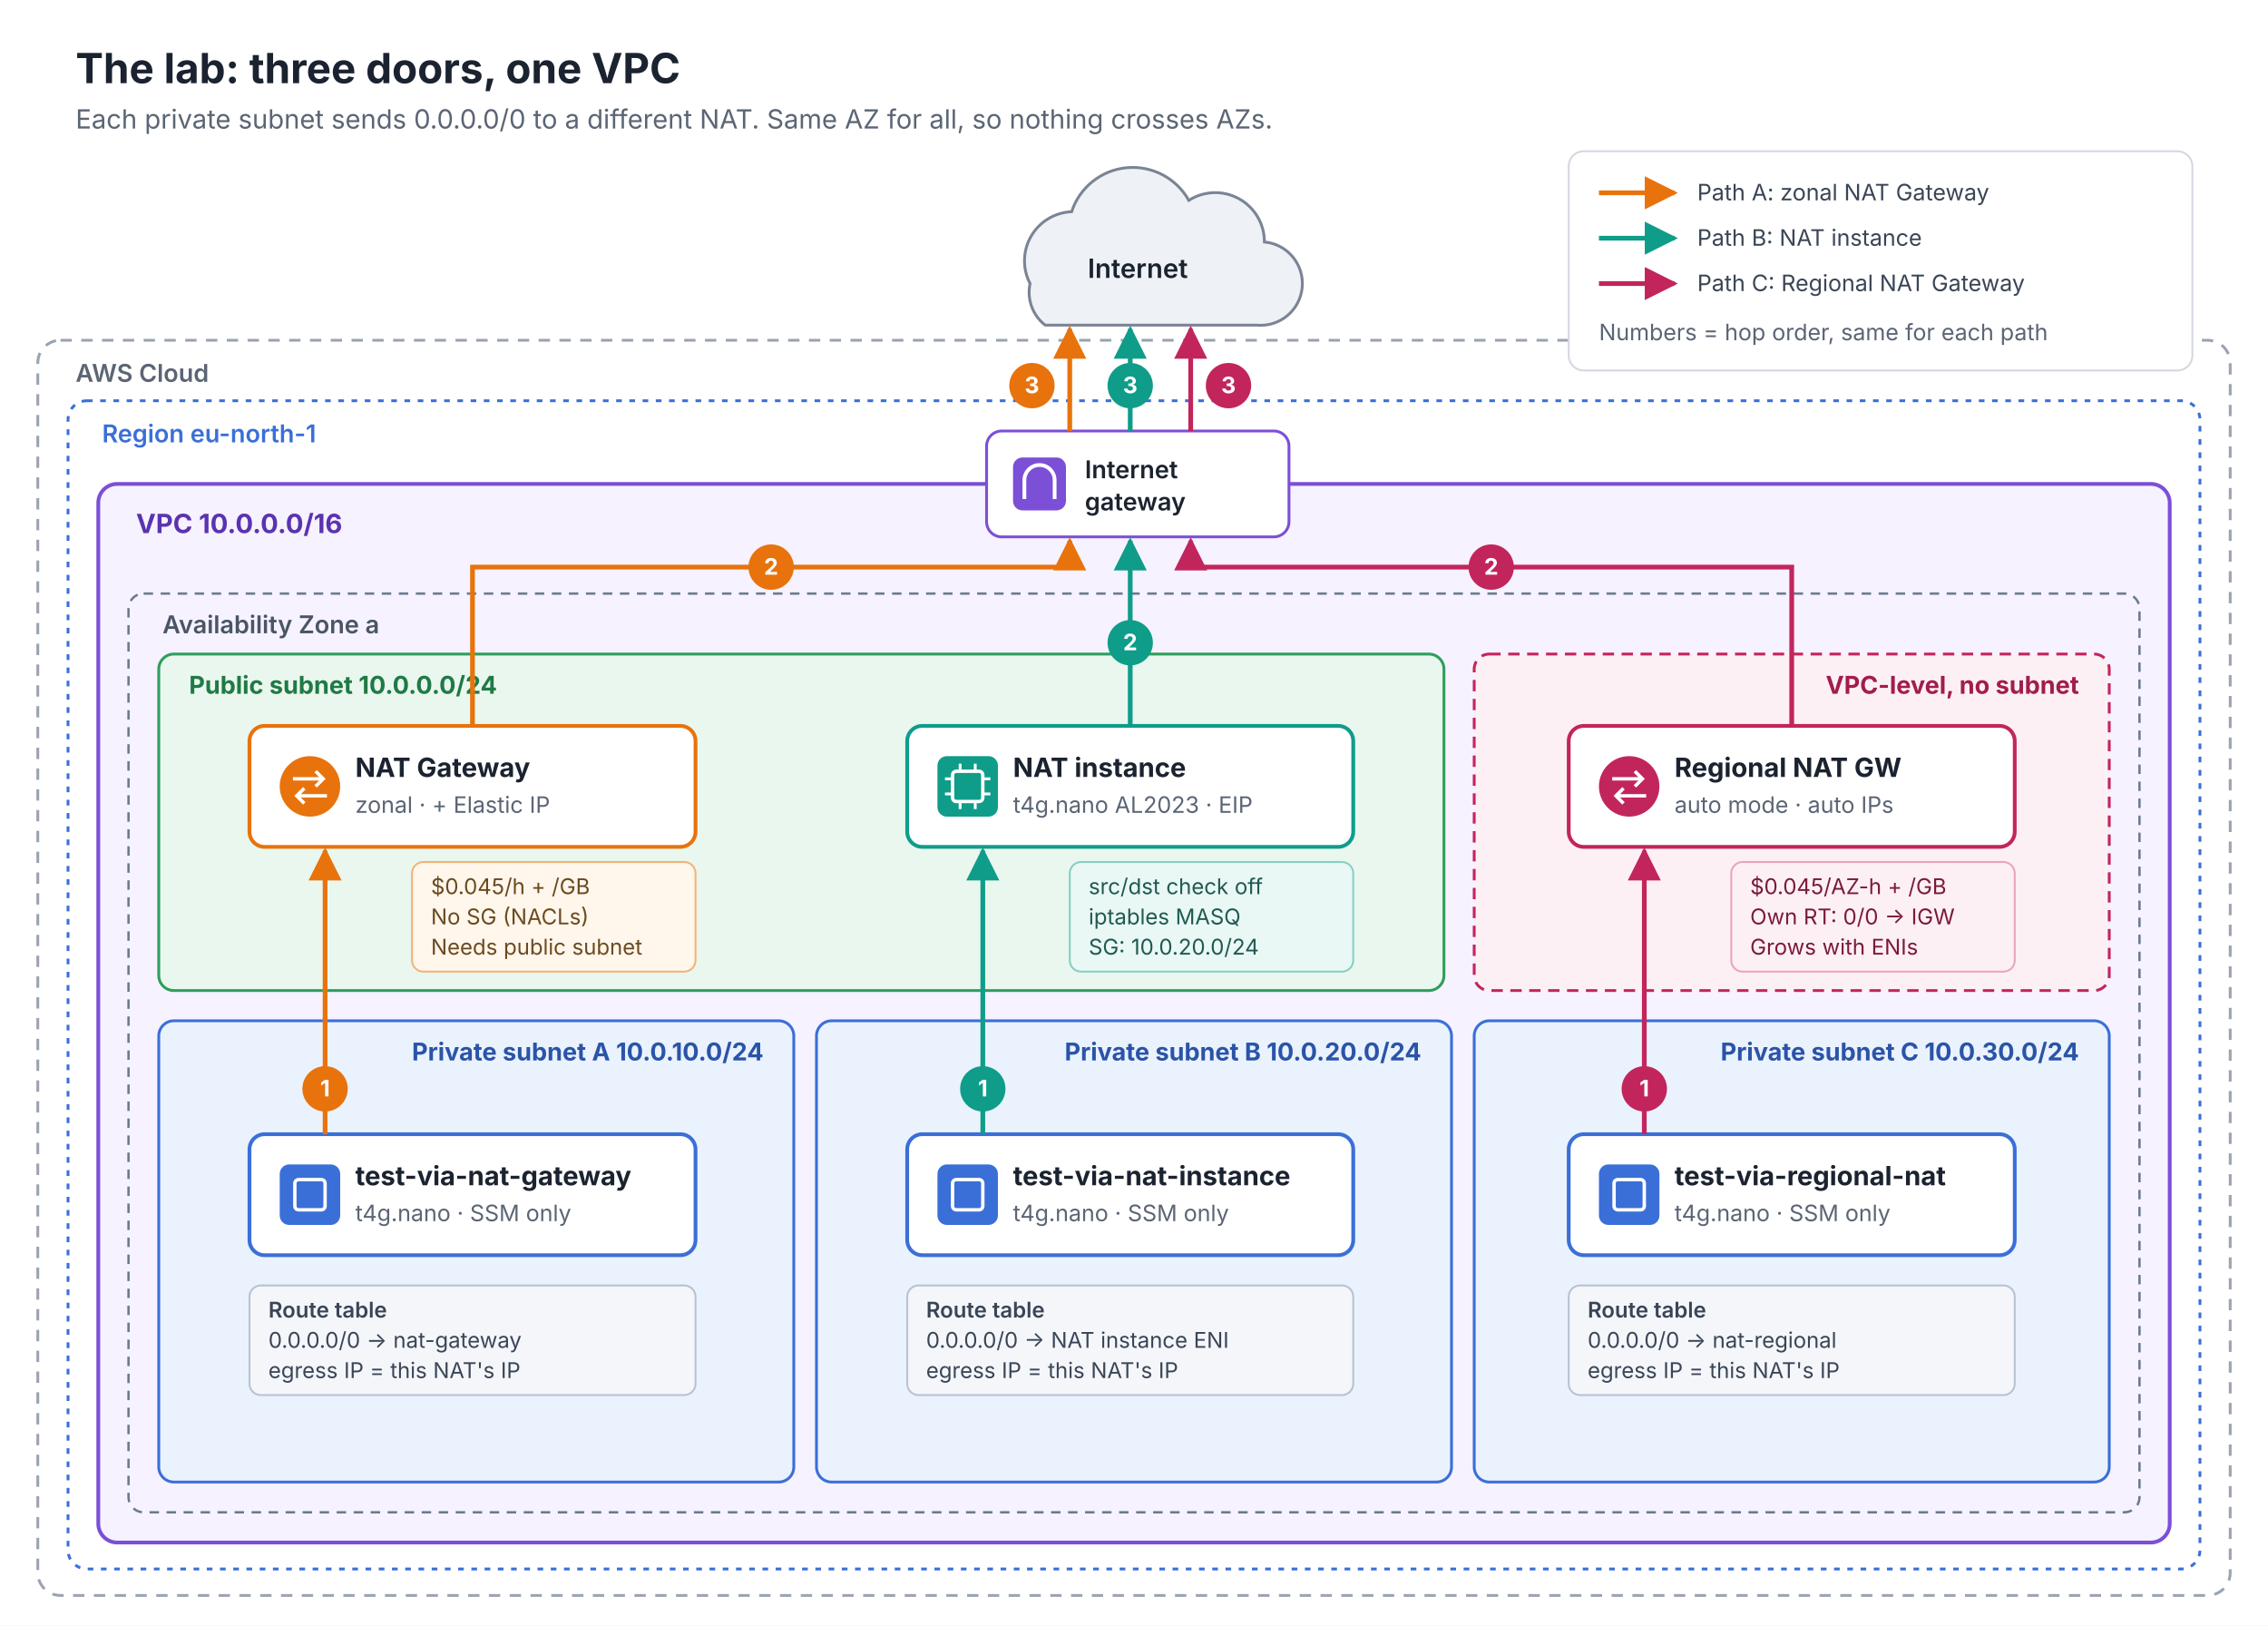
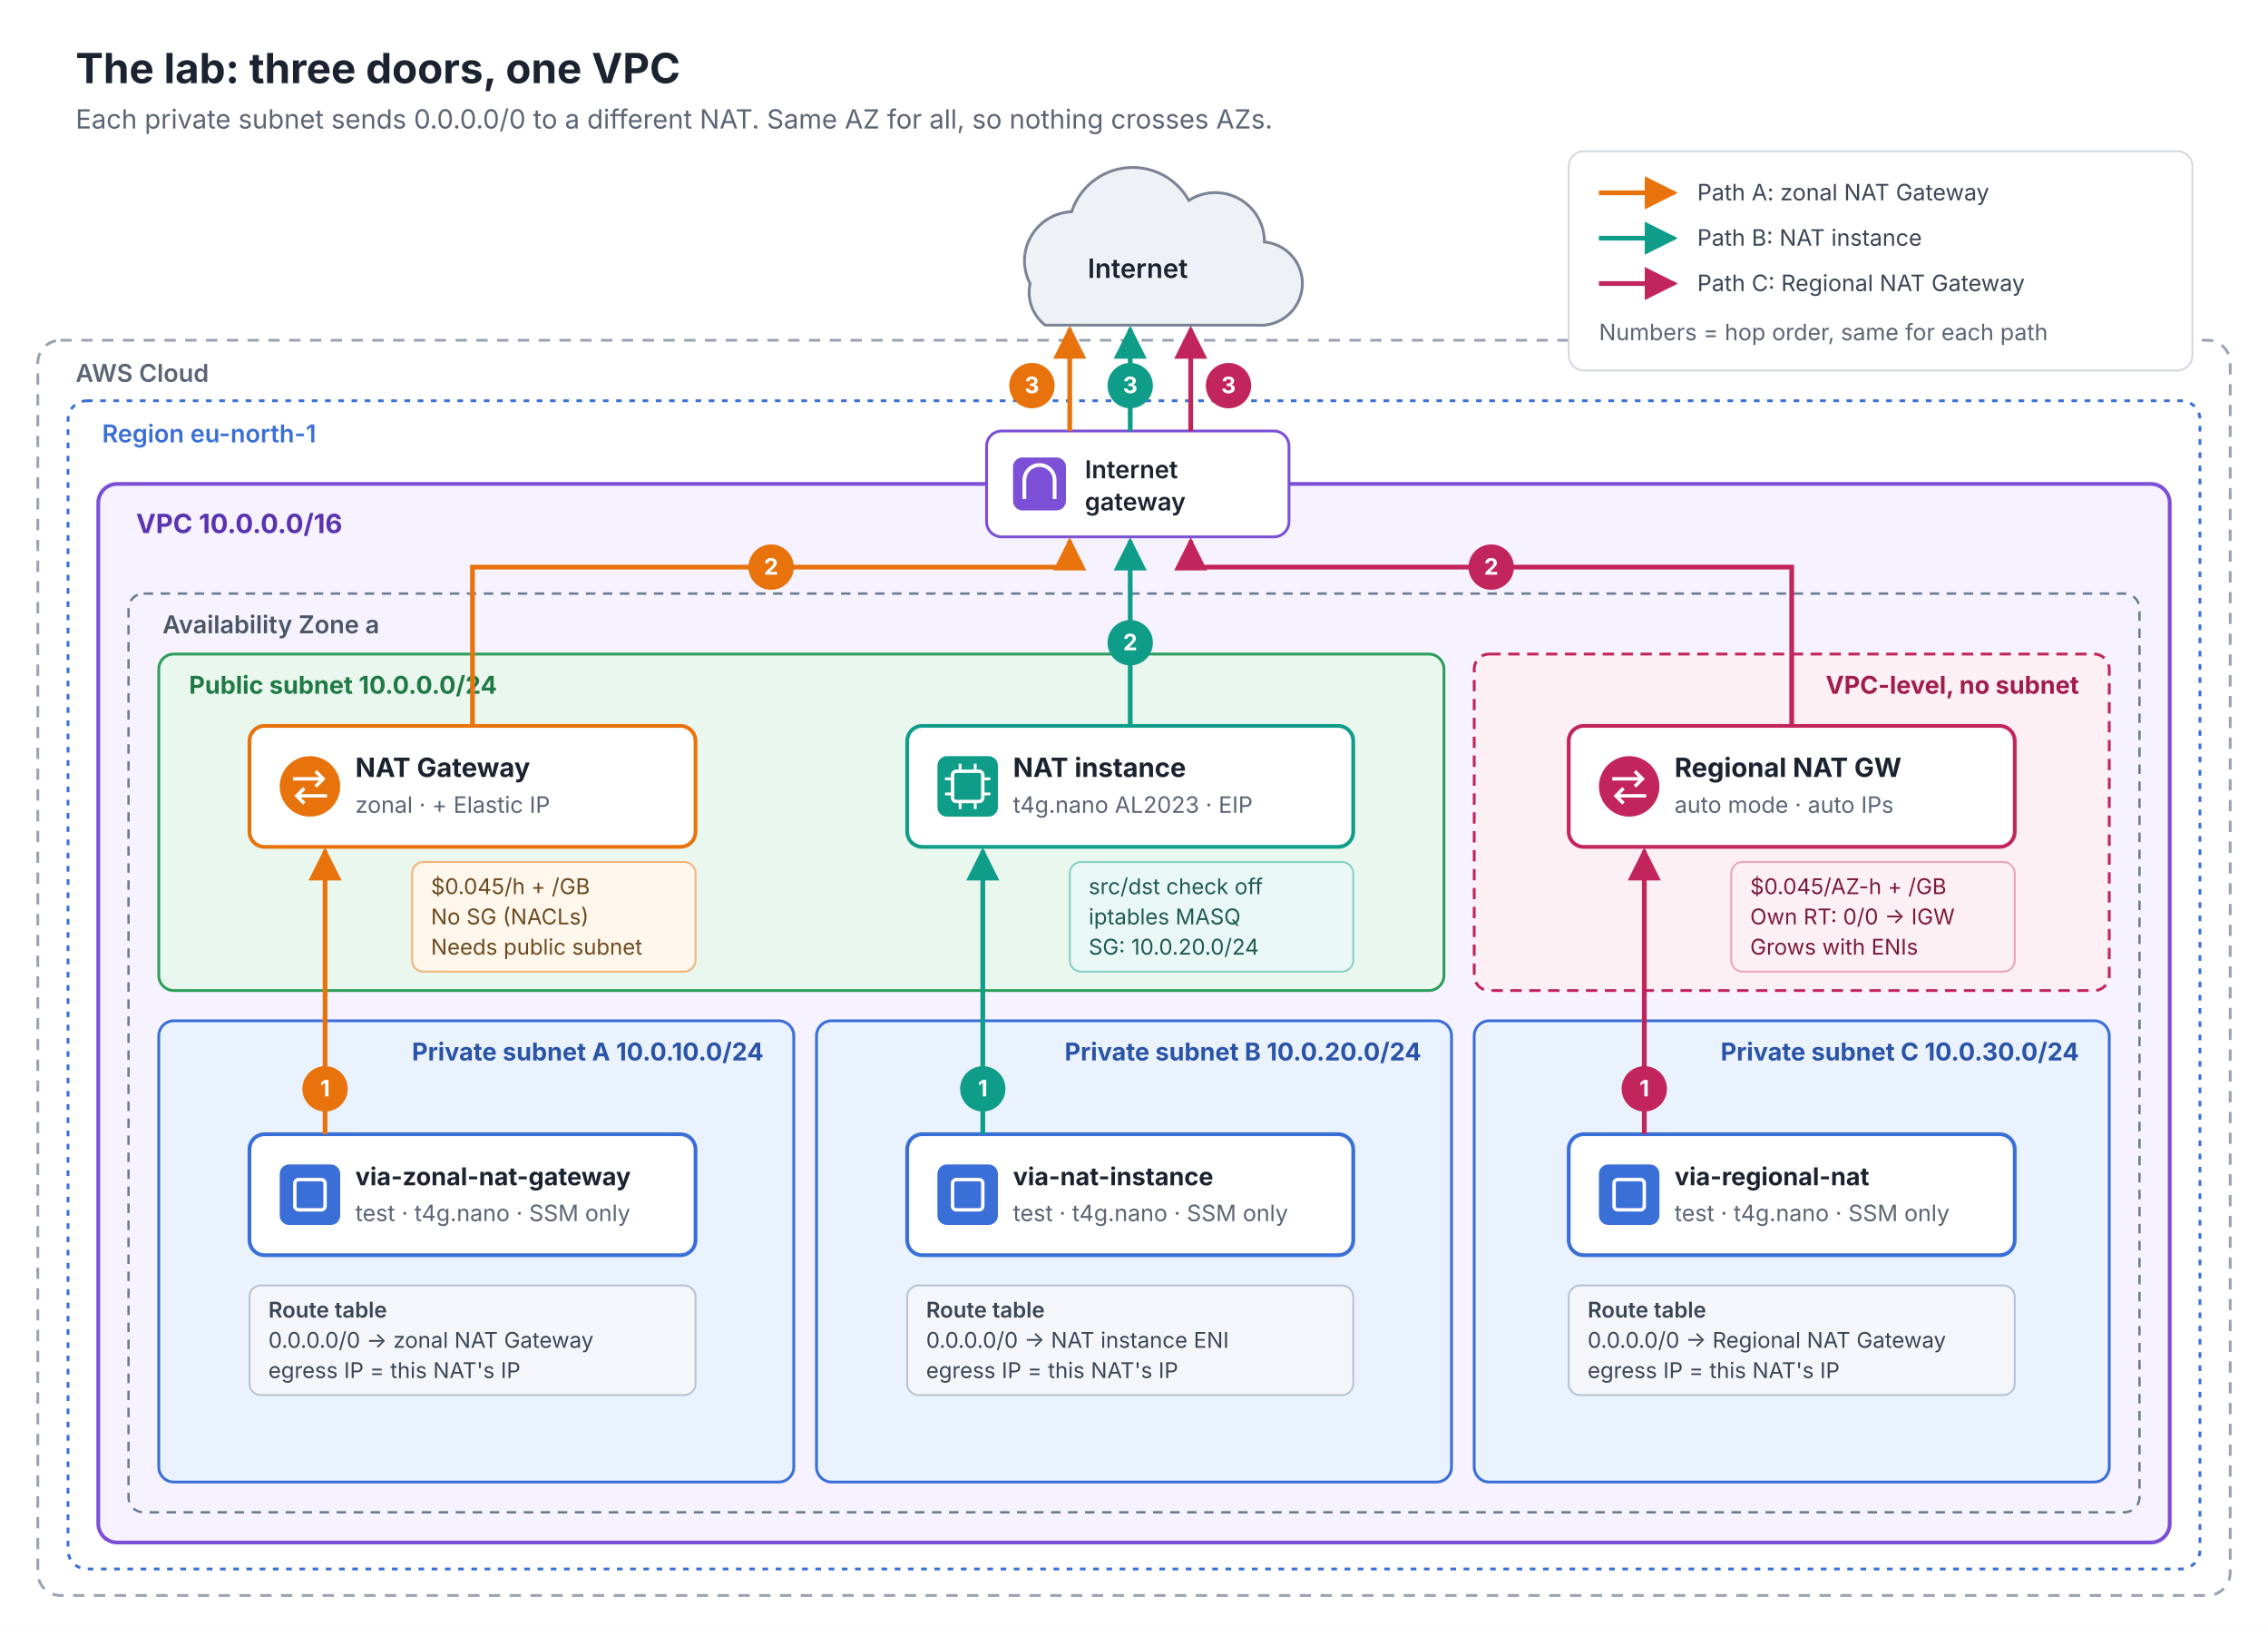
<svg xmlns="http://www.w3.org/2000/svg" viewBox="0 0 1200 860" width="1200" height="860" font-family="Inter, 'Helvetica Neue', Arial, sans-serif">
  <defs>
    <marker id="ao" viewBox="0 0 10 10" refX="9" refY="5" markerWidth="7" markerHeight="7" orient="auto-start-reverse">
      <path d="M0 0L10 5L0 10z" fill="#e8730c" />
    </marker>
    <marker id="at" viewBox="0 0 10 10" refX="9" refY="5" markerWidth="7" markerHeight="7" orient="auto-start-reverse">
      <path d="M0 0L10 5L0 10z" fill="#0f9d8a" />
    </marker>
    <marker id="am" viewBox="0 0 10 10" refX="9" refY="5" markerWidth="7" markerHeight="7" orient="auto-start-reverse">
      <path d="M0 0L10 5L0 10z" fill="#c2255c" />
    </marker>
  </defs>
  <rect width="1200" height="860" fill="#fff" />
  <text x="40" y="44" font-size="22" font-weight="700" fill="#1b2330">The lab: three doors, one VPC</text>
  <text x="40" y="68" font-size="14" fill="#5b6575">Each private subnet sends 0.0.0.0/0 to a different NAT. Same AZ for all, so nothing crosses AZs.</text>
  <path d="M545 150 a26 26 0 0 1 22-38 a34 34 0 0 1 62-6 a26 26 0 0 1 40 22 a22 22 0 0 1 -4 44 h-112 a22 22 0 0 1 -8-22z" fill="#eef1f6" stroke="#7a8494" stroke-width="1.5" />
  <text x="602" y="147" font-size="14" font-weight="600" fill="#1b2330" text-anchor="middle">Internet</text>
  <rect x="20" y="180" width="1160" height="664" rx="12" fill="none" stroke="#9aa3b2" stroke-width="1.5" stroke-dasharray="6 5" />
  <text x="40" y="202" font-size="13" font-weight="600" fill="#5b6575">AWS Cloud</text>
  <rect x="36" y="212" width="1128" height="618" rx="10" fill="none" stroke="#3b6fd8" stroke-width="1.5" stroke-dasharray="3 4" />
  <text x="54" y="234" font-size="13" font-weight="600" fill="#3b6fd8">Region eu-north-1</text>
  <rect x="52" y="256" width="1096" height="560" rx="10" fill="#f6f2ff" stroke="#7b4fd6" stroke-width="2" />
  <text x="72" y="282" font-size="14" font-weight="700" fill="#5a33b0">VPC 10.0.0.0/16</text>
  <rect x="522" y="228" width="160" height="56" rx="8" fill="#fff" stroke="#7b4fd6" stroke-width="1.5" />
  <rect x="536" y="242" width="28" height="28" rx="5" fill="#7b4fd6" />
  <path d="M542 264 v-10 a8 8 0 0 1 16 0 v10" fill="none" stroke="#fff" stroke-width="2" />
  <text x="574" y="253" font-size="13" font-weight="600" fill="#1b2330">Internet</text>
  <text x="574" y="270" font-size="13" font-weight="600" fill="#1b2330">gateway</text>
  <rect x="68" y="314" width="1064" height="486" rx="8" fill="none" stroke="#6b7a90" stroke-width="1.25" stroke-dasharray="5 4" />
  <text x="86" y="335" font-size="13" font-weight="600" fill="#4a5566">Availability Zone a</text>
  <rect x="84" y="346" width="680" height="178" rx="8" fill="#eaf7ee" stroke="#2e9e5b" stroke-width="1.5" />
  <text x="100" y="367" font-size="13" font-weight="700" fill="#1f7a45">Public subnet 10.0.0.0/24</text>
  <rect x="780" y="346" width="336" height="178" rx="8" fill="#fdf0f5" stroke="#c2255c" stroke-width="1.5" stroke-dasharray="6 4" />
  <text x="1100" y="367" font-size="13" font-weight="700" fill="#a11d4d" text-anchor="end">VPC-level, no subnet</text>
  <rect x="132.0" y="384" width="236" height="64" rx="8" fill="#fff" stroke="#e8730c" stroke-width="2" />
  <circle cx="164.0" cy="416" r="16" fill="#e8730c" />
  <path d="M155.0 412 h16 m-4 -4 l4 4 l-4 4 M173.0 421 h-16 m4 -4 l-4 4 l4 4" fill="none" stroke="#fff" stroke-width="1.8" />
  <text x="188.0" y="411" font-size="14" font-weight="700" fill="#1b2330">NAT Gateway</text>
  <text x="188.0" y="430" font-size="12" fill="#5b6575">zonal · + Elastic IP</text>
  <rect x="218.0" y="456" width="150" height="58" rx="6" fill="#fff6ec" stroke="#f2b37a" stroke-width="1" />
  <text x="228.0" y="473" font-size="11.5" fill="#6b4a1f">$0.045/h + /GB</text>
  <text x="228.0" y="489" font-size="11.5" fill="#6b4a1f">No SG (NACLs)</text>
  <text x="228.0" y="505" font-size="11.5" fill="#6b4a1f">Needs public subnet</text>
  <rect x="84" y="540" width="336" height="244" rx="8" fill="#eaf2fd" stroke="#3b6fd8" stroke-width="1.5" />
  <text x="404" y="561" font-size="13" font-weight="700" fill="#2a54a8" text-anchor="end">Private subnet A 10.0.10.0/24</text>
  <rect x="132.0" y="600" width="236" height="64" rx="8" fill="#fff" stroke="#3b6fd8" stroke-width="2" />
  <rect x="148.0" y="616" width="32" height="32" rx="5" fill="#3b6fd8" />
  <rect x="156.0" y="624" width="16" height="16" rx="2" fill="none" stroke="#fff" stroke-width="1.8" />
-   <text x="188.0" y="627" font-size="14" font-weight="700" fill="#1b2330">test-via-nat-gateway</text>
-   <text x="188.0" y="646" font-size="12" fill="#5b6575">t4g.nano · SSM only</text>
+   <text x="188.0" y="627" font-size="13" font-weight="700" fill="#1b2330">via-zonal-nat-gateway</text>
+   <text x="188.0" y="646" font-size="12" fill="#5b6575">test · t4g.nano · SSM only</text>
  <rect x="132.0" y="680" width="236" height="58" rx="6" fill="#f4f6fa" stroke="#b8c2d3" stroke-width="1" />
  <text x="142.0" y="697" font-size="11.5" font-weight="600" fill="#3a4556">Route table</text>
-   <text x="142.0" y="713" font-size="11.5" fill="#3a4556">0.0.0.0/0 → nat-gateway</text>
+   <text x="142.0" y="713" font-size="11.5" fill="#3a4556">0.0.0.0/0 → zonal NAT Gateway</text>
  <text x="142.0" y="729" font-size="11.5" fill="#3a4556">egress IP = this NAT's IP</text>
  <g fill="none" stroke="#e8730c" stroke-width="2.5">
    <path d="M172.0 600 V450" marker-end="url(#ao)" />
    <path d="M250 384 V300 H566 V286" marker-end="url(#ao)" />
    <path d="M566 228 V174" marker-end="url(#ao)" />
  </g>
  <g font-size="12" font-weight="700" fill="#fff" text-anchor="middle">
    <circle cx="172.0" cy="576" r="12" fill="#e8730c" />
    <text x="172.0" y="580">1</text>
    <circle cx="408.0" cy="300" r="12" fill="#e8730c" />
    <text x="408.0" y="304">2</text>
    <circle cx="546" cy="204" r="12" fill="#e8730c" />
    <text x="546" y="208">3</text>
  </g>
  <rect x="480.0" y="384" width="236" height="64" rx="8" fill="#fff" stroke="#0f9d8a" stroke-width="2" />
  <rect x="496.0" y="400" width="32" height="32" rx="5" fill="#0f9d8a" />
  <rect x="504.0" y="408" width="16" height="16" rx="2" fill="none" stroke="#fff" stroke-width="1.8" />
  <path d="M508.0 404 v4 M516.0 404 v4 M508.0 424 v4 M516.0 424 v4 M500.0 412 h4 M500.0 420 h4 M520.0 412 h4 M520.0 420 h4" stroke="#fff" stroke-width="1.5" />
  <text x="536.0" y="411" font-size="14" font-weight="700" fill="#1b2330">NAT instance</text>
  <text x="536.0" y="430" font-size="12" fill="#5b6575">t4g.nano AL2023 · EIP</text>
  <rect x="566.0" y="456" width="150" height="58" rx="6" fill="#e9f7f5" stroke="#86cfc4" stroke-width="1" />
  <text x="576.0" y="473" font-size="11.5" fill="#1f5a52">src/dst check off</text>
  <text x="576.0" y="489" font-size="11.5" fill="#1f5a52">iptables MASQ</text>
  <text x="576.0" y="505" font-size="11.5" fill="#1f5a52">SG: 10.0.20.0/24</text>
  <rect x="432" y="540" width="336" height="244" rx="8" fill="#eaf2fd" stroke="#3b6fd8" stroke-width="1.5" />
  <text x="752" y="561" font-size="13" font-weight="700" fill="#2a54a8" text-anchor="end">Private subnet B 10.0.20.0/24</text>
  <rect x="480.0" y="600" width="236" height="64" rx="8" fill="#fff" stroke="#3b6fd8" stroke-width="2" />
  <rect x="496.0" y="616" width="32" height="32" rx="5" fill="#3b6fd8" />
  <rect x="504.0" y="624" width="16" height="16" rx="2" fill="none" stroke="#fff" stroke-width="1.8" />
-   <text x="536.0" y="627" font-size="14" font-weight="700" fill="#1b2330">test-via-nat-instance</text>
-   <text x="536.0" y="646" font-size="12" fill="#5b6575">t4g.nano · SSM only</text>
+   <text x="536.0" y="627" font-size="13" font-weight="700" fill="#1b2330">via-nat-instance</text>
+   <text x="536.0" y="646" font-size="12" fill="#5b6575">test · t4g.nano · SSM only</text>
  <rect x="480.0" y="680" width="236" height="58" rx="6" fill="#f4f6fa" stroke="#b8c2d3" stroke-width="1" />
  <text x="490.0" y="697" font-size="11.5" font-weight="600" fill="#3a4556">Route table</text>
  <text x="490.0" y="713" font-size="11.5" fill="#3a4556">0.0.0.0/0 → NAT instance ENI</text>
  <text x="490.0" y="729" font-size="11.5" fill="#3a4556">egress IP = this NAT's IP</text>
  <g fill="none" stroke="#0f9d8a" stroke-width="2.5">
    <path d="M520.0 600 V450" marker-end="url(#at)" />
    <path d="M598 384 V300 H598 V286" marker-end="url(#at)" />
    <path d="M598 228 V174" marker-end="url(#at)" />
  </g>
  <g font-size="12" font-weight="700" fill="#fff" text-anchor="middle">
    <circle cx="520.0" cy="576" r="12" fill="#0f9d8a" />
    <text x="520.0" y="580">1</text>
    <circle cx="598" cy="340" r="12" fill="#0f9d8a" />
    <text x="598" y="344">2</text>
    <circle cx="598" cy="204" r="12" fill="#0f9d8a" />
    <text x="598" y="208">3</text>
  </g>
  <rect x="830.0" y="384" width="236" height="64" rx="8" fill="#fff" stroke="#c2255c" stroke-width="2" />
  <circle cx="862.0" cy="416" r="16" fill="#c2255c" />
  <path d="M853.0 412 h16 m-4 -4 l4 4 l-4 4 M871.0 421 h-16 m4 -4 l-4 4 l4 4" fill="none" stroke="#fff" stroke-width="1.8" />
  <text x="886.0" y="411" font-size="14" font-weight="700" fill="#1b2330">Regional NAT GW</text>
  <text x="886.0" y="430" font-size="12" fill="#5b6575">auto mode · auto IPs</text>
  <rect x="916.0" y="456" width="150" height="58" rx="6" fill="#fdf0f5" stroke="#eaa3bd" stroke-width="1" />
  <text x="926.0" y="473" font-size="11.5" fill="#7a1a3c">$0.045/AZ-h + /GB</text>
  <text x="926.0" y="489" font-size="11.5" fill="#7a1a3c">Own RT: 0/0 → IGW</text>
  <text x="926.0" y="505" font-size="11.5" fill="#7a1a3c">Grows with ENIs</text>
  <rect x="780" y="540" width="336" height="244" rx="8" fill="#eaf2fd" stroke="#3b6fd8" stroke-width="1.5" />
  <text x="1100" y="561" font-size="13" font-weight="700" fill="#2a54a8" text-anchor="end">Private subnet C 10.0.30.0/24</text>
  <rect x="830.0" y="600" width="236" height="64" rx="8" fill="#fff" stroke="#3b6fd8" stroke-width="2" />
  <rect x="846.0" y="616" width="32" height="32" rx="5" fill="#3b6fd8" />
  <rect x="854.0" y="624" width="16" height="16" rx="2" fill="none" stroke="#fff" stroke-width="1.8" />
-   <text x="886.0" y="627" font-size="14" font-weight="700" fill="#1b2330">test-via-regional-nat</text>
-   <text x="886.0" y="646" font-size="12" fill="#5b6575">t4g.nano · SSM only</text>
+   <text x="886.0" y="627" font-size="13" font-weight="700" fill="#1b2330">via-regional-nat</text>
+   <text x="886.0" y="646" font-size="12" fill="#5b6575">test · t4g.nano · SSM only</text>
  <rect x="830.0" y="680" width="236" height="58" rx="6" fill="#f4f6fa" stroke="#b8c2d3" stroke-width="1" />
  <text x="840.0" y="697" font-size="11.5" font-weight="600" fill="#3a4556">Route table</text>
-   <text x="840.0" y="713" font-size="11.5" fill="#3a4556">0.0.0.0/0 → nat-regional</text>
+   <text x="840.0" y="713" font-size="11.5" fill="#3a4556">0.0.0.0/0 → Regional NAT Gateway</text>
  <text x="840.0" y="729" font-size="11.5" fill="#3a4556">egress IP = this NAT's IP</text>
  <g fill="none" stroke="#c2255c" stroke-width="2.5">
    <path d="M870.0 600 V450" marker-end="url(#am)" />
    <path d="M948 384 V300 H630 V286" marker-end="url(#am)" />
    <path d="M630 228 V174" marker-end="url(#am)" />
  </g>
  <g font-size="12" font-weight="700" fill="#fff" text-anchor="middle">
    <circle cx="870.0" cy="576" r="12" fill="#c2255c" />
    <text x="870.0" y="580">1</text>
    <circle cx="789.0" cy="300" r="12" fill="#c2255c" />
    <text x="789.0" y="304">2</text>
    <circle cx="650" cy="204" r="12" fill="#c2255c" />
    <text x="650" y="208">3</text>
  </g>
  <rect x="830" y="80" width="330" height="116" rx="8" fill="#fff" stroke="#d3d8e0" />
  <path d="M846 102 H886" stroke="#e8730c" stroke-width="2.5" marker-end="url(#ao)" />
  <text x="898" y="106" font-size="12" fill="#3a4556">Path A: zonal NAT Gateway</text>
  <path d="M846 126 H886" stroke="#0f9d8a" stroke-width="2.5" marker-end="url(#at)" />
  <text x="898" y="130" font-size="12" fill="#3a4556">Path B: NAT instance</text>
  <path d="M846 150 H886" stroke="#c2255c" stroke-width="2.5" marker-end="url(#am)" />
  <text x="898" y="154" font-size="12" fill="#3a4556">Path C: Regional NAT Gateway</text>
  <text x="846" y="180" font-size="12" fill="#5b6575">Numbers = hop order, same for each path</text>
</svg>
